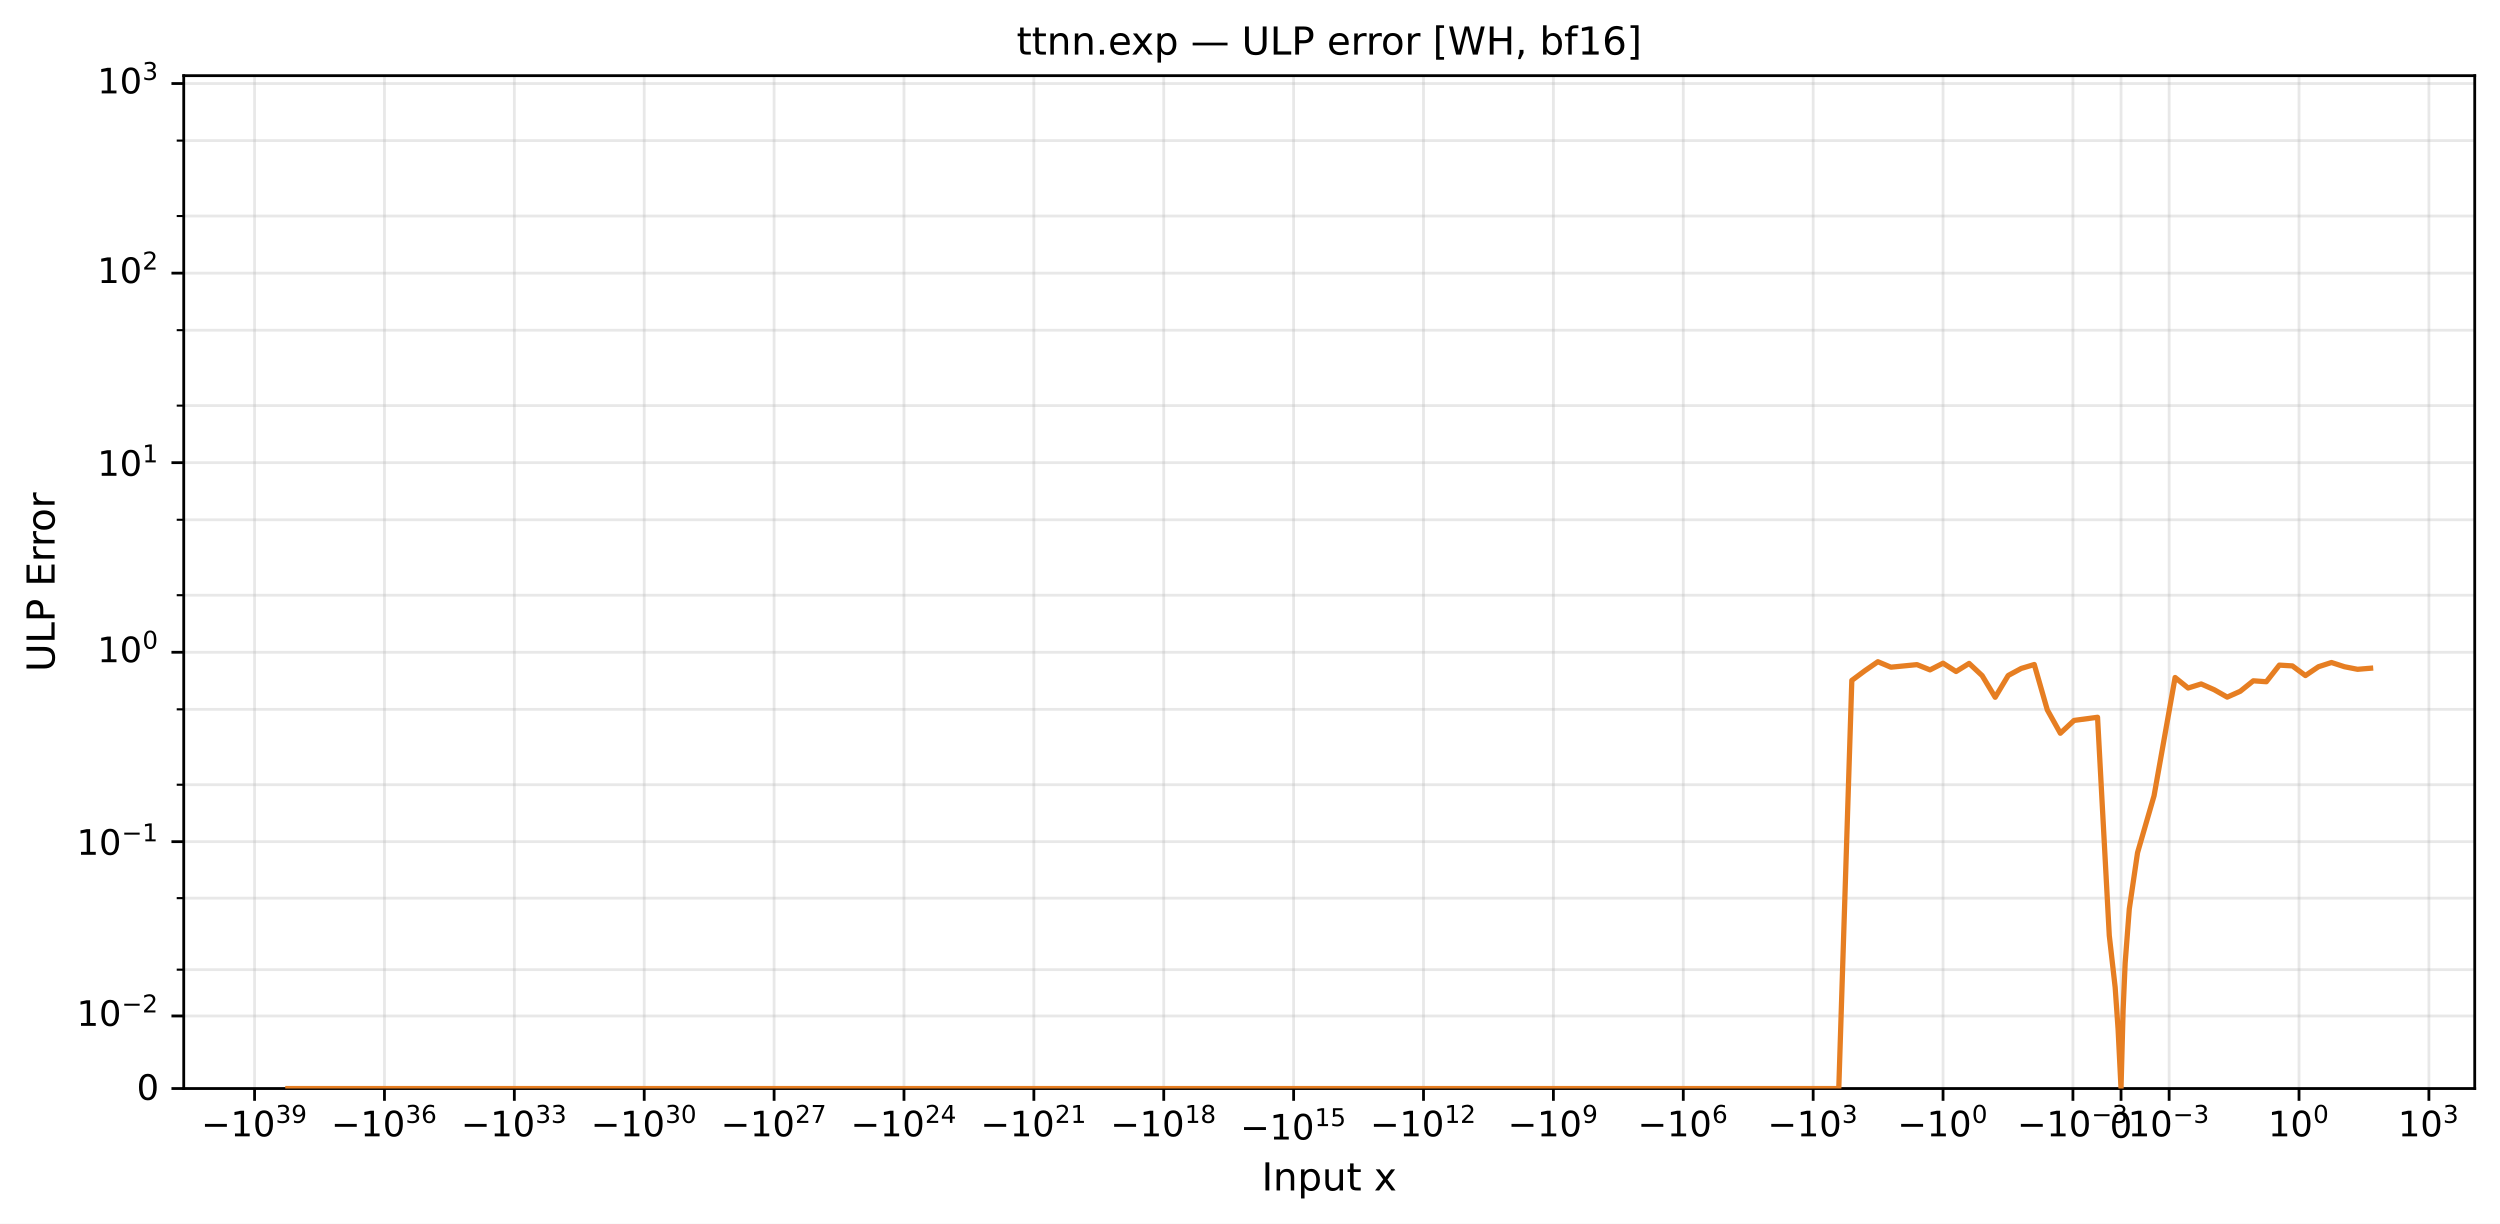
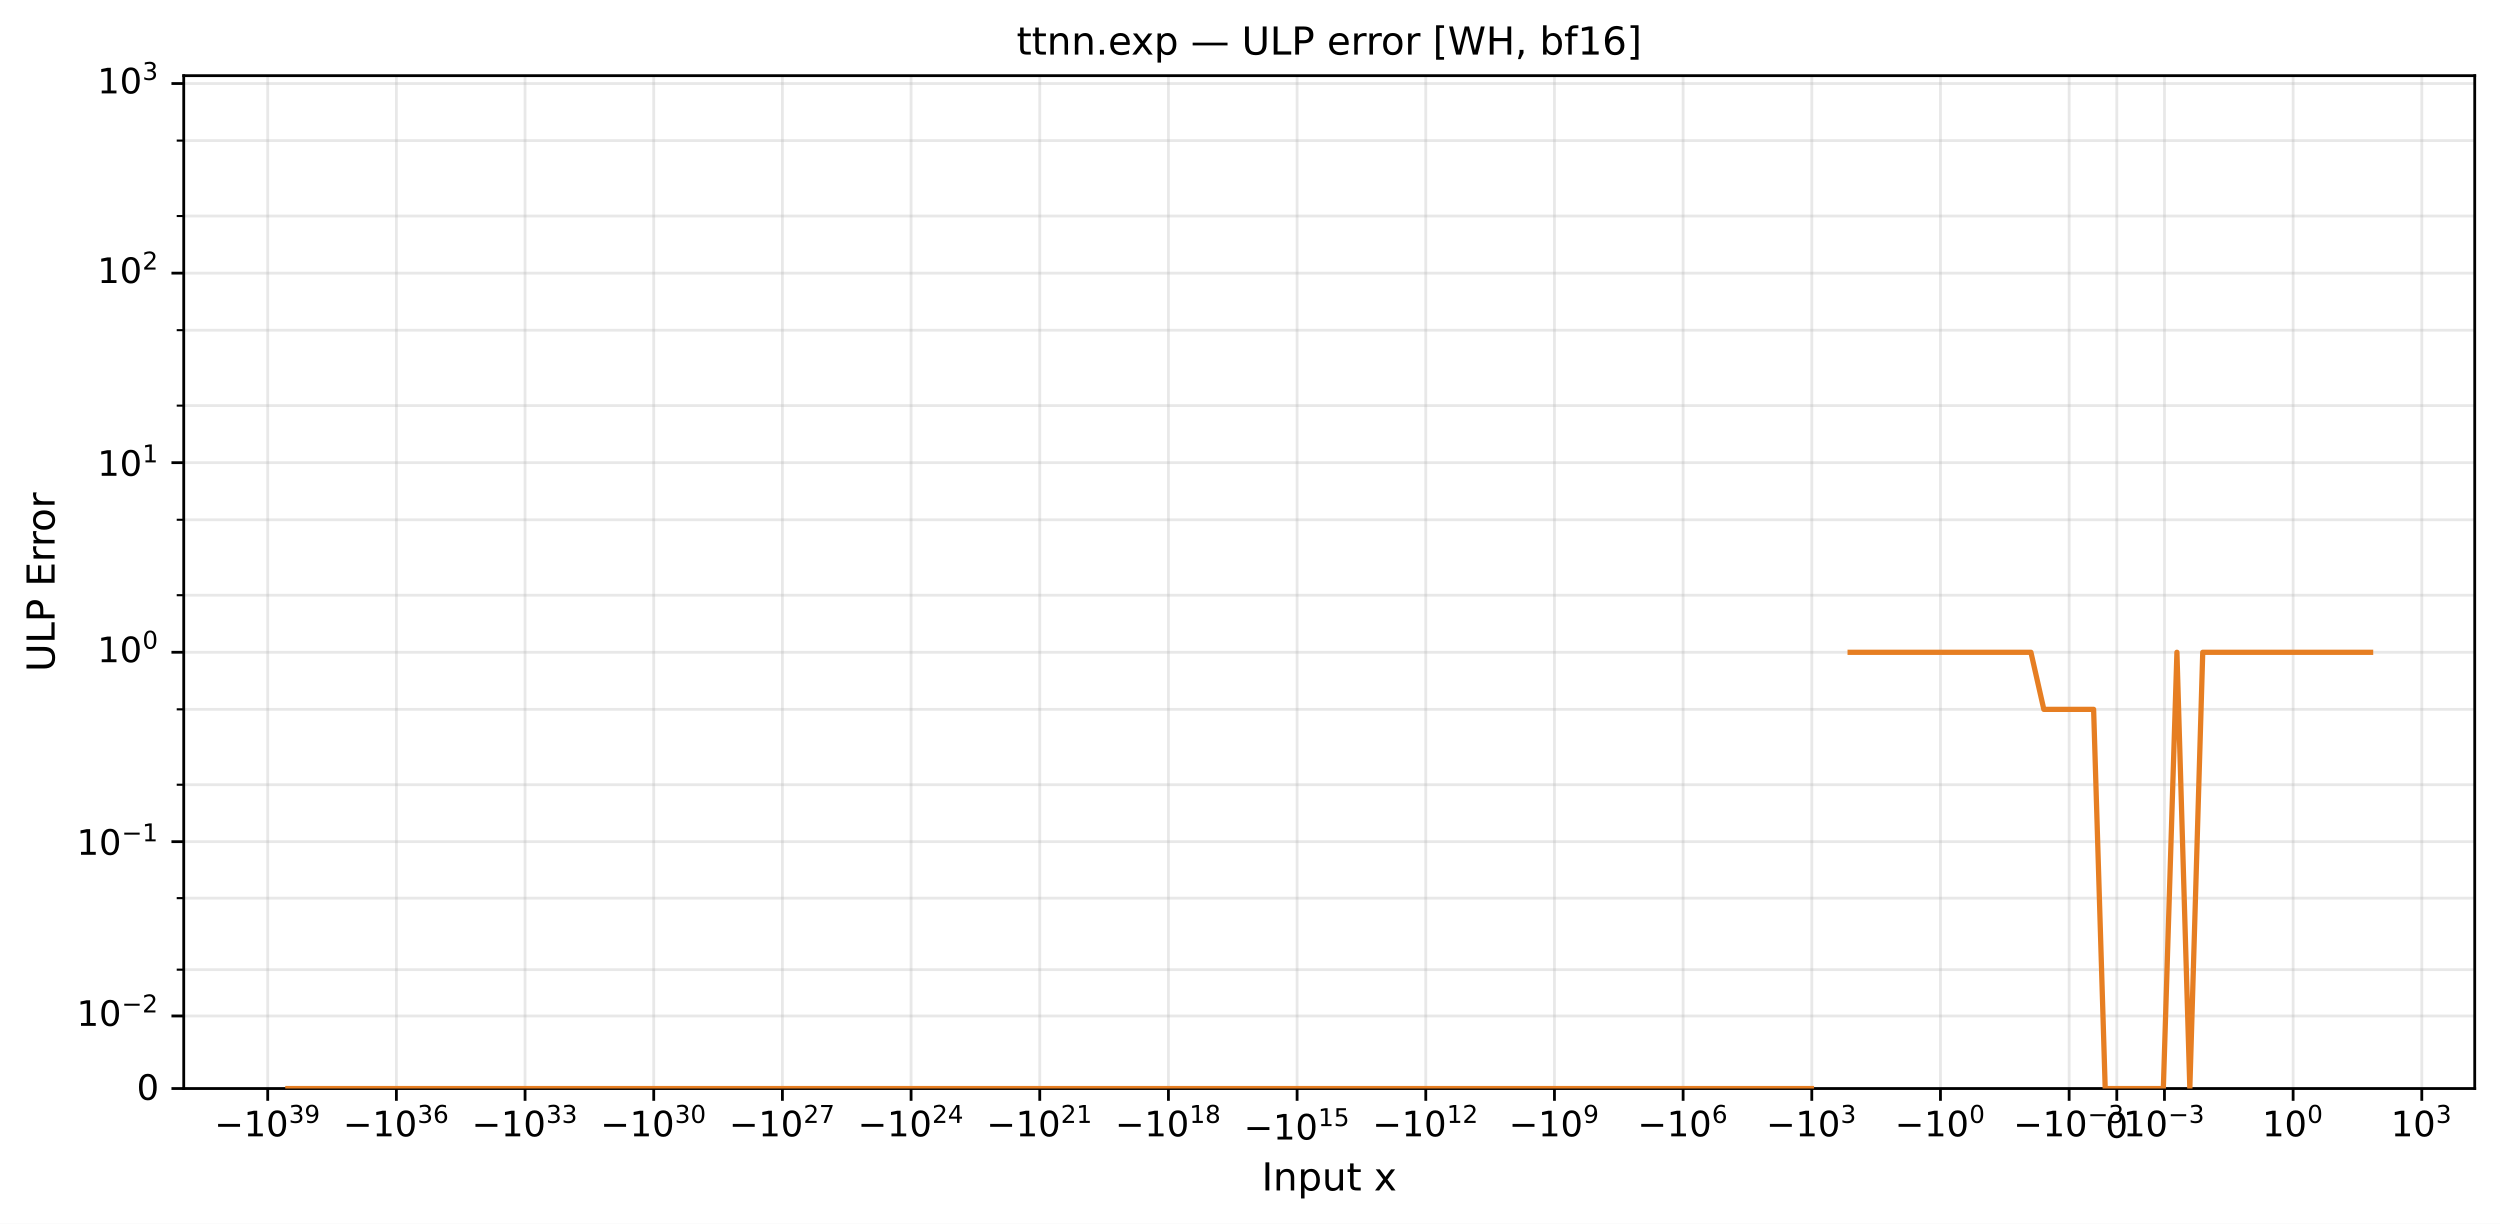
<svg xmlns="http://www.w3.org/2000/svg" xmlns:xlink="http://www.w3.org/1999/xlink" width="712.254pt" height="348.65pt" viewBox="0 0 712.254 348.65" version="1.1">
  <defs>
    <style type="text/css">*{stroke-linejoin: round; stroke-linecap: butt}</style>
  </defs>
  <g id="figure_1">
    <g id="patch_1">
      <path d="M 0 348.65  L 712.254 348.65  L 712.254 0  L 0 0  z " style="fill: #ffffff" />
    </g>
    <g id="axes_1">
      <g id="patch_2">
        <path d="M 52.346 310.126  L 705.054 310.126  L 705.054 21.558  L 52.346 21.558  z " style="fill: #ffffff" />
      </g>
      <g id="matplotlib.axis_1">
        <g id="xtick_1">
          <g id="line2d_1">
-             <path d="M 72.527 310.126  L 72.527 21.558  " clip-path="url(#p9cfb81b8ed)" style="fill: none; stroke: #b0b0b0; stroke-opacity: 0.3; stroke-width: 0.8; stroke-linecap: square" />
+             <path d="M 76.273 310.126  L 76.273 21.558  " clip-path="url(#pd46f29beb6)" style="fill: none; stroke: #b0b0b0; stroke-opacity: 0.3; stroke-width: 0.8; stroke-linecap: square" />
          </g>
          <g id="line2d_2">
            <defs>
-               <path id="m21395681d6" d="M 0 0  L 0 3.5  " style="stroke: #000000; stroke-width: 0.8" />
+               <path id="mf8db001aac" d="M 0 0  L 0 3.5  " style="stroke: #000000; stroke-width: 0.8" />
            </defs>
            <g>
-               <use xlink:href="#m21395681d6" x="72.527" y="310.126" style="stroke: #000000; stroke-width: 0.8" />
+               <use xlink:href="#mf8db001aac" x="76.273" y="310.126" style="stroke: #000000; stroke-width: 0.8" />
            </g>
          </g>
          <g id="text_1">
-             <g transform="translate(57.32683 324.7247)">
+             <g transform="translate(61.07293 324.7247)">
              <text>
                <tspan x="0" y="-0.977" style="font-size: 10px; font-family: 'DejaVu Sans'">−</tspan>
                <tspan x="8.379" y="-0.977" style="font-size: 10px; font-family: 'DejaVu Sans'">1</tspan>
                <tspan x="14.741" y="-0.977" style="font-size: 10px; font-family: 'DejaVu Sans'">0</tspan>
                <tspan x="21.199" y="-4.805" style="font-size: 7px; font-family: 'DejaVu Sans'">3</tspan>
                <tspan x="25.653" y="-4.805" style="font-size: 7px; font-family: 'DejaVu Sans'">9</tspan>
              </text>
            </g>
          </g>
        </g>
        <g id="xtick_2">
          <g id="line2d_3">
-             <path d="M 109.531 310.126  L 109.531 21.558  " clip-path="url(#p9cfb81b8ed)" style="fill: none; stroke: #b0b0b0; stroke-opacity: 0.3; stroke-width: 0.8; stroke-linecap: square" />
+             <path d="M 112.932 310.126  L 112.932 21.558  " clip-path="url(#pd46f29beb6)" style="fill: none; stroke: #b0b0b0; stroke-opacity: 0.3; stroke-width: 0.8; stroke-linecap: square" />
          </g>
          <g id="line2d_4">
            <g>
-               <use xlink:href="#m21395681d6" x="109.531" y="310.126" style="stroke: #000000; stroke-width: 0.8" />
+               <use xlink:href="#mf8db001aac" x="112.932" y="310.126" style="stroke: #000000; stroke-width: 0.8" />
            </g>
          </g>
          <g id="text_2">
-             <g transform="translate(94.3306 324.7247)">
+             <g transform="translate(97.73203 324.7247)">
              <text>
                <tspan x="0" y="-0.977" style="font-size: 10px; font-family: 'DejaVu Sans'">−</tspan>
                <tspan x="8.379" y="-0.977" style="font-size: 10px; font-family: 'DejaVu Sans'">1</tspan>
                <tspan x="14.741" y="-0.977" style="font-size: 10px; font-family: 'DejaVu Sans'">0</tspan>
                <tspan x="21.199" y="-4.805" style="font-size: 7px; font-family: 'DejaVu Sans'">3</tspan>
                <tspan x="25.653" y="-4.805" style="font-size: 7px; font-family: 'DejaVu Sans'">6</tspan>
              </text>
            </g>
          </g>
        </g>
        <g id="xtick_3">
          <g id="line2d_5">
-             <path d="M 146.534 310.126  L 146.534 21.558  " clip-path="url(#p9cfb81b8ed)" style="fill: none; stroke: #b0b0b0; stroke-opacity: 0.3; stroke-width: 0.8; stroke-linecap: square" />
+             <path d="M 149.591 310.126  L 149.591 21.558  " clip-path="url(#pd46f29beb6)" style="fill: none; stroke: #b0b0b0; stroke-opacity: 0.3; stroke-width: 0.8; stroke-linecap: square" />
          </g>
          <g id="line2d_6">
            <g>
-               <use xlink:href="#m21395681d6" x="146.534" y="310.126" style="stroke: #000000; stroke-width: 0.8" />
+               <use xlink:href="#mf8db001aac" x="149.591" y="310.126" style="stroke: #000000; stroke-width: 0.8" />
            </g>
          </g>
          <g id="text_3">
-             <g transform="translate(131.3344 324.7247)">
+             <g transform="translate(134.3911 324.7247)">
              <text>
                <tspan x="0" y="-0.977" style="font-size: 10px; font-family: 'DejaVu Sans'">−</tspan>
                <tspan x="8.379" y="-0.977" style="font-size: 10px; font-family: 'DejaVu Sans'">1</tspan>
                <tspan x="14.741" y="-0.977" style="font-size: 10px; font-family: 'DejaVu Sans'">0</tspan>
                <tspan x="21.199" y="-4.805" style="font-size: 7px; font-family: 'DejaVu Sans'">3</tspan>
                <tspan x="25.653" y="-4.805" style="font-size: 7px; font-family: 'DejaVu Sans'">3</tspan>
              </text>
            </g>
          </g>
        </g>
        <g id="xtick_4">
          <g id="line2d_7">
-             <path d="M 183.538 310.126  L 183.538 21.558  " clip-path="url(#p9cfb81b8ed)" style="fill: none; stroke: #b0b0b0; stroke-opacity: 0.3; stroke-width: 0.8; stroke-linecap: square" />
+             <path d="M 186.25 310.126  L 186.25 21.558  " clip-path="url(#pd46f29beb6)" style="fill: none; stroke: #b0b0b0; stroke-opacity: 0.3; stroke-width: 0.8; stroke-linecap: square" />
          </g>
          <g id="line2d_8">
            <g>
-               <use xlink:href="#m21395681d6" x="183.538" y="310.126" style="stroke: #000000; stroke-width: 0.8" />
+               <use xlink:href="#mf8db001aac" x="186.25" y="310.126" style="stroke: #000000; stroke-width: 0.8" />
            </g>
          </g>
          <g id="text_4">
-             <g transform="translate(168.3382 324.7247)">
+             <g transform="translate(171.0502 324.7247)">
              <text>
                <tspan x="0" y="-0.977" style="font-size: 10px; font-family: 'DejaVu Sans'">−</tspan>
                <tspan x="8.379" y="-0.977" style="font-size: 10px; font-family: 'DejaVu Sans'">1</tspan>
                <tspan x="14.741" y="-0.977" style="font-size: 10px; font-family: 'DejaVu Sans'">0</tspan>
                <tspan x="21.199" y="-4.805" style="font-size: 7px; font-family: 'DejaVu Sans'">3</tspan>
                <tspan x="25.653" y="-4.805" style="font-size: 7px; font-family: 'DejaVu Sans'">0</tspan>
              </text>
            </g>
          </g>
        </g>
        <g id="xtick_5">
          <g id="line2d_9">
-             <path d="M 220.542 310.126  L 220.542 21.558  " clip-path="url(#p9cfb81b8ed)" style="fill: none; stroke: #b0b0b0; stroke-opacity: 0.3; stroke-width: 0.8; stroke-linecap: square" />
+             <path d="M 222.909 310.126  L 222.909 21.558  " clip-path="url(#pd46f29beb6)" style="fill: none; stroke: #b0b0b0; stroke-opacity: 0.3; stroke-width: 0.8; stroke-linecap: square" />
          </g>
          <g id="line2d_10">
            <g>
-               <use xlink:href="#m21395681d6" x="220.542" y="310.126" style="stroke: #000000; stroke-width: 0.8" />
+               <use xlink:href="#mf8db001aac" x="222.909" y="310.126" style="stroke: #000000; stroke-width: 0.8" />
            </g>
          </g>
          <g id="text_5">
-             <g transform="translate(205.3419 324.7247)">
+             <g transform="translate(207.7093 324.7247)">
              <text>
                <tspan x="0" y="-0.977" style="font-size: 10px; font-family: 'DejaVu Sans'">−</tspan>
                <tspan x="8.379" y="-0.977" style="font-size: 10px; font-family: 'DejaVu Sans'">1</tspan>
                <tspan x="14.741" y="-0.977" style="font-size: 10px; font-family: 'DejaVu Sans'">0</tspan>
                <tspan x="21.199" y="-4.805" style="font-size: 7px; font-family: 'DejaVu Sans'">2</tspan>
                <tspan x="25.653" y="-4.805" style="font-size: 7px; font-family: 'DejaVu Sans'">7</tspan>
              </text>
            </g>
          </g>
        </g>
        <g id="xtick_6">
          <g id="line2d_11">
-             <path d="M 257.546 310.126  L 257.546 21.558  " clip-path="url(#p9cfb81b8ed)" style="fill: none; stroke: #b0b0b0; stroke-opacity: 0.3; stroke-width: 0.8; stroke-linecap: square" />
+             <path d="M 259.568 310.126  L 259.568 21.558  " clip-path="url(#pd46f29beb6)" style="fill: none; stroke: #b0b0b0; stroke-opacity: 0.3; stroke-width: 0.8; stroke-linecap: square" />
          </g>
          <g id="line2d_12">
            <g>
-               <use xlink:href="#m21395681d6" x="257.546" y="310.126" style="stroke: #000000; stroke-width: 0.8" />
+               <use xlink:href="#mf8db001aac" x="259.568" y="310.126" style="stroke: #000000; stroke-width: 0.8" />
            </g>
          </g>
          <g id="text_6">
-             <g transform="translate(242.3457 324.7247)">
+             <g transform="translate(244.3684 324.7247)">
              <text>
                <tspan x="0" y="-0.977" style="font-size: 10px; font-family: 'DejaVu Sans'">−</tspan>
                <tspan x="8.379" y="-0.977" style="font-size: 10px; font-family: 'DejaVu Sans'">1</tspan>
                <tspan x="14.741" y="-0.977" style="font-size: 10px; font-family: 'DejaVu Sans'">0</tspan>
                <tspan x="21.199" y="-4.805" style="font-size: 7px; font-family: 'DejaVu Sans'">2</tspan>
                <tspan x="25.653" y="-4.805" style="font-size: 7px; font-family: 'DejaVu Sans'">4</tspan>
              </text>
            </g>
          </g>
        </g>
        <g id="xtick_7">
          <g id="line2d_13">
-             <path d="M 294.549 310.126  L 294.549 21.558  " clip-path="url(#p9cfb81b8ed)" style="fill: none; stroke: #b0b0b0; stroke-opacity: 0.3; stroke-width: 0.8; stroke-linecap: square" />
+             <path d="M 296.228 310.126  L 296.228 21.558  " clip-path="url(#pd46f29beb6)" style="fill: none; stroke: #b0b0b0; stroke-opacity: 0.3; stroke-width: 0.8; stroke-linecap: square" />
          </g>
          <g id="line2d_14">
            <g>
-               <use xlink:href="#m21395681d6" x="294.549" y="310.126" style="stroke: #000000; stroke-width: 0.8" />
+               <use xlink:href="#mf8db001aac" x="296.228" y="310.126" style="stroke: #000000; stroke-width: 0.8" />
            </g>
          </g>
          <g id="text_7">
-             <g transform="translate(279.3495 324.7247)">
+             <g transform="translate(281.0275 324.7247)">
              <text>
                <tspan x="0" y="-0.977" style="font-size: 10px; font-family: 'DejaVu Sans'">−</tspan>
                <tspan x="8.379" y="-0.977" style="font-size: 10px; font-family: 'DejaVu Sans'">1</tspan>
                <tspan x="14.741" y="-0.977" style="font-size: 10px; font-family: 'DejaVu Sans'">0</tspan>
                <tspan x="21.199" y="-4.805" style="font-size: 7px; font-family: 'DejaVu Sans'">2</tspan>
                <tspan x="25.653" y="-4.805" style="font-size: 7px; font-family: 'DejaVu Sans'">1</tspan>
              </text>
            </g>
          </g>
        </g>
        <g id="xtick_8">
          <g id="line2d_15">
-             <path d="M 331.553 310.126  L 331.553 21.558  " clip-path="url(#p9cfb81b8ed)" style="fill: none; stroke: #b0b0b0; stroke-opacity: 0.3; stroke-width: 0.8; stroke-linecap: square" />
+             <path d="M 332.887 310.126  L 332.887 21.558  " clip-path="url(#pd46f29beb6)" style="fill: none; stroke: #b0b0b0; stroke-opacity: 0.3; stroke-width: 0.8; stroke-linecap: square" />
          </g>
          <g id="line2d_16">
            <g>
-               <use xlink:href="#m21395681d6" x="331.553" y="310.126" style="stroke: #000000; stroke-width: 0.8" />
+               <use xlink:href="#mf8db001aac" x="332.887" y="310.126" style="stroke: #000000; stroke-width: 0.8" />
            </g>
          </g>
          <g id="text_8">
-             <g transform="translate(316.3532 324.7247)">
+             <g transform="translate(317.6866 324.7247)">
              <text>
                <tspan x="0" y="-0.977" style="font-size: 10px; font-family: 'DejaVu Sans'">−</tspan>
                <tspan x="8.379" y="-0.977" style="font-size: 10px; font-family: 'DejaVu Sans'">1</tspan>
                <tspan x="14.741" y="-0.977" style="font-size: 10px; font-family: 'DejaVu Sans'">0</tspan>
                <tspan x="21.199" y="-4.805" style="font-size: 7px; font-family: 'DejaVu Sans'">1</tspan>
                <tspan x="25.653" y="-4.805" style="font-size: 7px; font-family: 'DejaVu Sans'">8</tspan>
              </text>
            </g>
          </g>
        </g>
        <g id="xtick_9">
          <g id="line2d_17">
-             <path d="M 368.557 310.126  L 368.557 21.558  " clip-path="url(#p9cfb81b8ed)" style="fill: none; stroke: #b0b0b0; stroke-opacity: 0.3; stroke-width: 0.8; stroke-linecap: square" />
+             <path d="M 369.546 310.126  L 369.546 21.558  " clip-path="url(#pd46f29beb6)" style="fill: none; stroke: #b0b0b0; stroke-opacity: 0.3; stroke-width: 0.8; stroke-linecap: square" />
          </g>
          <g id="line2d_18">
            <g>
-               <use xlink:href="#m21395681d6" x="368.557" y="310.126" style="stroke: #000000; stroke-width: 0.8" />
+               <use xlink:href="#mf8db001aac" x="369.546" y="310.126" style="stroke: #000000; stroke-width: 0.8" />
            </g>
          </g>
          <g id="text_9">
-             <g transform="translate(353.357 324.7247)">
+             <g transform="translate(354.3458 324.7247)">
              <text>
                <tspan x="0" y="-0.064" style="font-size: 10px; font-family: 'DejaVu Sans'">−</tspan>
                <tspan x="8.379" y="-0.064" style="font-size: 10px; font-family: 'DejaVu Sans'">1</tspan>
                <tspan x="14.741" y="-0.064" style="font-size: 10px; font-family: 'DejaVu Sans'">0</tspan>
                <tspan x="21.199" y="-3.892" style="font-size: 7px; font-family: 'DejaVu Sans'">1</tspan>
                <tspan x="25.653" y="-3.892" style="font-size: 7px; font-family: 'DejaVu Sans'">5</tspan>
              </text>
            </g>
          </g>
        </g>
        <g id="xtick_10">
          <g id="line2d_19">
-             <path d="M 405.561 310.126  L 405.561 21.558  " clip-path="url(#p9cfb81b8ed)" style="fill: none; stroke: #b0b0b0; stroke-opacity: 0.3; stroke-width: 0.8; stroke-linecap: square" />
+             <path d="M 406.205 310.126  L 406.205 21.558  " clip-path="url(#pd46f29beb6)" style="fill: none; stroke: #b0b0b0; stroke-opacity: 0.3; stroke-width: 0.8; stroke-linecap: square" />
          </g>
          <g id="line2d_20">
            <g>
-               <use xlink:href="#m21395681d6" x="405.561" y="310.126" style="stroke: #000000; stroke-width: 0.8" />
+               <use xlink:href="#mf8db001aac" x="406.205" y="310.126" style="stroke: #000000; stroke-width: 0.8" />
            </g>
          </g>
          <g id="text_10">
-             <g transform="translate(390.3608 324.7247)">
+             <g transform="translate(391.0049 324.7247)">
              <text>
                <tspan x="0" y="-0.977" style="font-size: 10px; font-family: 'DejaVu Sans'">−</tspan>
                <tspan x="8.379" y="-0.977" style="font-size: 10px; font-family: 'DejaVu Sans'">1</tspan>
                <tspan x="14.741" y="-0.977" style="font-size: 10px; font-family: 'DejaVu Sans'">0</tspan>
                <tspan x="21.199" y="-4.805" style="font-size: 7px; font-family: 'DejaVu Sans'">1</tspan>
                <tspan x="25.653" y="-4.805" style="font-size: 7px; font-family: 'DejaVu Sans'">2</tspan>
              </text>
            </g>
          </g>
        </g>
        <g id="xtick_11">
          <g id="line2d_21">
-             <path d="M 442.565 310.126  L 442.565 21.558  " clip-path="url(#p9cfb81b8ed)" style="fill: none; stroke: #b0b0b0; stroke-opacity: 0.3; stroke-width: 0.8; stroke-linecap: square" />
+             <path d="M 442.864 310.126  L 442.864 21.558  " clip-path="url(#pd46f29beb6)" style="fill: none; stroke: #b0b0b0; stroke-opacity: 0.3; stroke-width: 0.8; stroke-linecap: square" />
          </g>
          <g id="line2d_22">
            <g>
-               <use xlink:href="#m21395681d6" x="442.565" y="310.126" style="stroke: #000000; stroke-width: 0.8" />
+               <use xlink:href="#mf8db001aac" x="442.864" y="310.126" style="stroke: #000000; stroke-width: 0.8" />
            </g>
          </g>
          <g id="text_11">
-             <g transform="translate(429.5646 324.7247)">
+             <g transform="translate(429.864 324.7247)">
              <text>
                <tspan x="0" y="-0.977" style="font-size: 10px; font-family: 'DejaVu Sans'">−</tspan>
                <tspan x="8.379" y="-0.977" style="font-size: 10px; font-family: 'DejaVu Sans'">1</tspan>
                <tspan x="14.741" y="-0.977" style="font-size: 10px; font-family: 'DejaVu Sans'">0</tspan>
                <tspan x="21.199" y="-4.805" style="font-size: 7px; font-family: 'DejaVu Sans'">9</tspan>
              </text>
            </g>
          </g>
        </g>
        <g id="xtick_12">
          <g id="line2d_23">
-             <path d="M 479.568 310.126  L 479.568 21.558  " clip-path="url(#p9cfb81b8ed)" style="fill: none; stroke: #b0b0b0; stroke-opacity: 0.3; stroke-width: 0.8; stroke-linecap: square" />
+             <path d="M 479.523 310.126  L 479.523 21.558  " clip-path="url(#pd46f29beb6)" style="fill: none; stroke: #b0b0b0; stroke-opacity: 0.3; stroke-width: 0.8; stroke-linecap: square" />
          </g>
          <g id="line2d_24">
            <g>
-               <use xlink:href="#m21395681d6" x="479.568" y="310.126" style="stroke: #000000; stroke-width: 0.8" />
+               <use xlink:href="#mf8db001aac" x="479.523" y="310.126" style="stroke: #000000; stroke-width: 0.8" />
            </g>
          </g>
          <g id="text_12">
-             <g transform="translate(466.5683 324.7247)">
+             <g transform="translate(466.5231 324.7247)">
              <text>
                <tspan x="0" y="-0.977" style="font-size: 10px; font-family: 'DejaVu Sans'">−</tspan>
                <tspan x="8.379" y="-0.977" style="font-size: 10px; font-family: 'DejaVu Sans'">1</tspan>
                <tspan x="14.741" y="-0.977" style="font-size: 10px; font-family: 'DejaVu Sans'">0</tspan>
                <tspan x="21.199" y="-4.805" style="font-size: 7px; font-family: 'DejaVu Sans'">6</tspan>
              </text>
            </g>
          </g>
        </g>
        <g id="xtick_13">
          <g id="line2d_25">
-             <path d="M 516.572 310.126  L 516.572 21.558  " clip-path="url(#p9cfb81b8ed)" style="fill: none; stroke: #b0b0b0; stroke-opacity: 0.3; stroke-width: 0.8; stroke-linecap: square" />
+             <path d="M 516.182 310.126  L 516.182 21.558  " clip-path="url(#pd46f29beb6)" style="fill: none; stroke: #b0b0b0; stroke-opacity: 0.3; stroke-width: 0.8; stroke-linecap: square" />
          </g>
          <g id="line2d_26">
            <g>
-               <use xlink:href="#m21395681d6" x="516.572" y="310.126" style="stroke: #000000; stroke-width: 0.8" />
+               <use xlink:href="#mf8db001aac" x="516.182" y="310.126" style="stroke: #000000; stroke-width: 0.8" />
            </g>
          </g>
          <g id="text_13">
-             <g transform="translate(503.5721 324.7247)">
+             <g transform="translate(503.1822 324.7247)">
              <text>
                <tspan x="0" y="-0.977" style="font-size: 10px; font-family: 'DejaVu Sans'">−</tspan>
                <tspan x="8.379" y="-0.977" style="font-size: 10px; font-family: 'DejaVu Sans'">1</tspan>
                <tspan x="14.741" y="-0.977" style="font-size: 10px; font-family: 'DejaVu Sans'">0</tspan>
                <tspan x="21.199" y="-4.805" style="font-size: 7px; font-family: 'DejaVu Sans'">3</tspan>
              </text>
            </g>
          </g>
        </g>
        <g id="xtick_14">
          <g id="line2d_27">
-             <path d="M 553.576 310.126  L 553.576 21.558  " clip-path="url(#p9cfb81b8ed)" style="fill: none; stroke: #b0b0b0; stroke-opacity: 0.3; stroke-width: 0.8; stroke-linecap: square" />
+             <path d="M 552.841 310.126  L 552.841 21.558  " clip-path="url(#pd46f29beb6)" style="fill: none; stroke: #b0b0b0; stroke-opacity: 0.3; stroke-width: 0.8; stroke-linecap: square" />
          </g>
          <g id="line2d_28">
            <g>
-               <use xlink:href="#m21395681d6" x="553.576" y="310.126" style="stroke: #000000; stroke-width: 0.8" />
+               <use xlink:href="#mf8db001aac" x="552.841" y="310.126" style="stroke: #000000; stroke-width: 0.8" />
            </g>
          </g>
          <g id="text_14">
-             <g transform="translate(540.5759 324.7247)">
+             <g transform="translate(539.8413 324.7247)">
              <text>
                <tspan x="0" y="-0.977" style="font-size: 10px; font-family: 'DejaVu Sans'">−</tspan>
                <tspan x="8.379" y="-0.977" style="font-size: 10px; font-family: 'DejaVu Sans'">1</tspan>
                <tspan x="14.741" y="-0.977" style="font-size: 10px; font-family: 'DejaVu Sans'">0</tspan>
                <tspan x="21.199" y="-4.805" style="font-size: 7px; font-family: 'DejaVu Sans'">0</tspan>
              </text>
            </g>
          </g>
        </g>
        <g id="xtick_15">
          <g id="line2d_29">
-             <path d="M 590.58 310.126  L 590.58 21.558  " clip-path="url(#p9cfb81b8ed)" style="fill: none; stroke: #b0b0b0; stroke-opacity: 0.3; stroke-width: 0.8; stroke-linecap: square" />
+             <path d="M 589.5 310.126  L 589.5 21.558  " clip-path="url(#pd46f29beb6)" style="fill: none; stroke: #b0b0b0; stroke-opacity: 0.3; stroke-width: 0.8; stroke-linecap: square" />
          </g>
          <g id="line2d_30">
            <g>
-               <use xlink:href="#m21395681d6" x="590.58" y="310.126" style="stroke: #000000; stroke-width: 0.8" />
+               <use xlink:href="#mf8db001aac" x="589.5" y="310.126" style="stroke: #000000; stroke-width: 0.8" />
            </g>
          </g>
          <g id="text_15">
-             <g transform="translate(574.6797 324.7247)">
+             <g transform="translate(573.6004 324.7247)">
              <text>
                <tspan x="0" y="-0.977" style="font-size: 10px; font-family: 'DejaVu Sans'">−</tspan>
                <tspan x="8.379" y="-0.977" style="font-size: 10px; font-family: 'DejaVu Sans'">1</tspan>
                <tspan x="14.741" y="-0.977" style="font-size: 10px; font-family: 'DejaVu Sans'">0</tspan>
                <tspan x="21.199" y="-4.805" style="font-size: 7px; font-family: 'DejaVu Sans'">−</tspan>
                <tspan x="27.064" y="-4.805" style="font-size: 7px; font-family: 'DejaVu Sans'">3</tspan>
              </text>
            </g>
          </g>
        </g>
        <g id="xtick_16">
          <g id="line2d_31">
-             <path d="M 604.285 310.126  L 604.285 21.558  " clip-path="url(#p9cfb81b8ed)" style="fill: none; stroke: #b0b0b0; stroke-opacity: 0.3; stroke-width: 0.8; stroke-linecap: square" />
+             <path d="M 603.078 310.126  L 603.078 21.558  " clip-path="url(#pd46f29beb6)" style="fill: none; stroke: #b0b0b0; stroke-opacity: 0.3; stroke-width: 0.8; stroke-linecap: square" />
          </g>
          <g id="line2d_32">
            <g>
-               <use xlink:href="#m21395681d6" x="604.285" y="310.126" style="stroke: #000000; stroke-width: 0.8" />
+               <use xlink:href="#mf8db001aac" x="603.078" y="310.126" style="stroke: #000000; stroke-width: 0.8" />
            </g>
          </g>
          <g id="text_16">
-             <g transform="translate(601.0848 324.7247)">
+             <g transform="translate(599.8778 324.7247)">
              <text>
                <tspan x="0" y="-0.578" style="font-size: 10px; font-family: 'DejaVu Sans'">0</tspan>
              </text>
            </g>
          </g>
        </g>
        <g id="xtick_17">
          <g id="line2d_33">
-             <path d="M 617.99 310.126  L 617.99 21.558  " clip-path="url(#p9cfb81b8ed)" style="fill: none; stroke: #b0b0b0; stroke-opacity: 0.3; stroke-width: 0.8; stroke-linecap: square" />
+             <path d="M 616.655 310.126  L 616.655 21.558  " clip-path="url(#pd46f29beb6)" style="fill: none; stroke: #b0b0b0; stroke-opacity: 0.3; stroke-width: 0.8; stroke-linecap: square" />
          </g>
          <g id="line2d_34">
            <g>
-               <use xlink:href="#m21395681d6" x="617.99" y="310.126" style="stroke: #000000; stroke-width: 0.8" />
+               <use xlink:href="#mf8db001aac" x="616.655" y="310.126" style="stroke: #000000; stroke-width: 0.8" />
            </g>
          </g>
          <g id="text_17">
-             <g transform="translate(606.2399 324.7247)">
+             <g transform="translate(604.9053 324.7247)">
              <text>
                <tspan x="0" y="-0.977" style="font-size: 10px; font-family: 'DejaVu Sans'">1</tspan>
                <tspan x="6.362" y="-0.977" style="font-size: 10px; font-family: 'DejaVu Sans'">0</tspan>
                <tspan x="12.82" y="-4.805" style="font-size: 7px; font-family: 'DejaVu Sans'">−</tspan>
                <tspan x="18.686" y="-4.805" style="font-size: 7px; font-family: 'DejaVu Sans'">3</tspan>
              </text>
            </g>
          </g>
        </g>
        <g id="xtick_18">
          <g id="line2d_35">
-             <path d="M 654.994 310.126  L 654.994 21.558  " clip-path="url(#p9cfb81b8ed)" style="fill: none; stroke: #b0b0b0; stroke-opacity: 0.3; stroke-width: 0.8; stroke-linecap: square" />
+             <path d="M 653.314 310.126  L 653.314 21.558  " clip-path="url(#pd46f29beb6)" style="fill: none; stroke: #b0b0b0; stroke-opacity: 0.3; stroke-width: 0.8; stroke-linecap: square" />
          </g>
          <g id="line2d_36">
            <g>
-               <use xlink:href="#m21395681d6" x="654.994" y="310.126" style="stroke: #000000; stroke-width: 0.8" />
+               <use xlink:href="#mf8db001aac" x="653.314" y="310.126" style="stroke: #000000; stroke-width: 0.8" />
            </g>
          </g>
          <g id="text_18">
-             <g transform="translate(646.1936 324.7247)">
+             <g transform="translate(644.5144 324.7247)">
              <text>
                <tspan x="0" y="-0.977" style="font-size: 10px; font-family: 'DejaVu Sans'">1</tspan>
                <tspan x="6.362" y="-0.977" style="font-size: 10px; font-family: 'DejaVu Sans'">0</tspan>
                <tspan x="12.82" y="-4.805" style="font-size: 7px; font-family: 'DejaVu Sans'">0</tspan>
              </text>
            </g>
          </g>
        </g>
        <g id="xtick_19">
          <g id="line2d_37">
-             <path d="M 691.997 310.126  L 691.997 21.558  " clip-path="url(#p9cfb81b8ed)" style="fill: none; stroke: #b0b0b0; stroke-opacity: 0.3; stroke-width: 0.8; stroke-linecap: square" />
+             <path d="M 689.973 310.126  L 689.973 21.558  " clip-path="url(#pd46f29beb6)" style="fill: none; stroke: #b0b0b0; stroke-opacity: 0.3; stroke-width: 0.8; stroke-linecap: square" />
          </g>
          <g id="line2d_38">
            <g>
-               <use xlink:href="#m21395681d6" x="691.997" y="310.126" style="stroke: #000000; stroke-width: 0.8" />
+               <use xlink:href="#mf8db001aac" x="689.973" y="310.126" style="stroke: #000000; stroke-width: 0.8" />
            </g>
          </g>
          <g id="text_19">
-             <g transform="translate(683.1974 324.7247)">
+             <g transform="translate(681.1735 324.7247)">
              <text>
                <tspan x="0" y="-0.977" style="font-size: 10px; font-family: 'DejaVu Sans'">1</tspan>
                <tspan x="6.362" y="-0.977" style="font-size: 10px; font-family: 'DejaVu Sans'">0</tspan>
                <tspan x="12.82" y="-4.805" style="font-size: 7px; font-family: 'DejaVu Sans'">3</tspan>
              </text>
            </g>
          </g>
        </g>
        <g id="text_20">
          <text style="font-size: 11px; font-family: 'DejaVu Sans', 'Bitstream Vera Sans', 'Computer Modern Sans Serif', 'Lucida Grande', 'Verdana', 'Geneva', 'Lucid', 'Arial', 'Helvetica', 'Avant Garde', sans-serif; text-anchor: middle" x="378.7" y="339.163" transform="rotate(-0 378.6999 339.1627)">Input x</text>
        </g>
      </g>
      <g id="matplotlib.axis_2">
        <g id="ytick_1">
          <g id="line2d_39">
-             <path d="M 52.346 310.126  L 705.054 310.126  " clip-path="url(#p9cfb81b8ed)" style="fill: none; stroke: #b0b0b0; stroke-opacity: 0.3; stroke-width: 0.8; stroke-linecap: square" />
+             <path d="M 52.346 310.126  L 705.054 310.126  " clip-path="url(#pd46f29beb6)" style="fill: none; stroke: #b0b0b0; stroke-opacity: 0.3; stroke-width: 0.8; stroke-linecap: square" />
          </g>
          <g id="line2d_40">
            <defs>
-               <path id="mcee3efd173" d="M 0 0  L -3.5 0  " style="stroke: #000000; stroke-width: 0.8" />
+               <path id="m2b190b5ead" d="M 0 0  L -3.5 0  " style="stroke: #000000; stroke-width: 0.8" />
            </defs>
            <g>
-               <use xlink:href="#mcee3efd173" x="52.346" y="310.126" style="stroke: #000000; stroke-width: 0.8" />
+               <use xlink:href="#m2b190b5ead" x="52.346" y="310.126" style="stroke: #000000; stroke-width: 0.8" />
            </g>
          </g>
          <g id="text_21">
            <g transform="translate(38.94594 313.9255)">
              <text>
                <tspan x="0" y="-0.578" style="font-size: 10px; font-family: 'DejaVu Sans'">0</tspan>
              </text>
            </g>
          </g>
        </g>
        <g id="ytick_2">
          <g id="line2d_41">
-             <path d="M 52.346 289.451  L 705.054 289.451  " clip-path="url(#p9cfb81b8ed)" style="fill: none; stroke: #b0b0b0; stroke-opacity: 0.3; stroke-width: 0.8; stroke-linecap: square" />
+             <path d="M 52.346 289.451  L 705.054 289.451  " clip-path="url(#pd46f29beb6)" style="fill: none; stroke: #b0b0b0; stroke-opacity: 0.3; stroke-width: 0.8; stroke-linecap: square" />
          </g>
          <g id="line2d_42">
            <g>
-               <use xlink:href="#mcee3efd173" x="52.346" y="289.451" style="stroke: #000000; stroke-width: 0.8" />
+               <use xlink:href="#m2b190b5ead" x="52.346" y="289.451" style="stroke: #000000; stroke-width: 0.8" />
            </g>
          </g>
          <g id="text_22">
            <g transform="translate(21.84594 293.2501)">
              <text>
                <tspan x="0" y="-0.977" style="font-size: 10px; font-family: 'DejaVu Sans'">1</tspan>
                <tspan x="6.362" y="-0.977" style="font-size: 10px; font-family: 'DejaVu Sans'">0</tspan>
                <tspan x="12.82" y="-4.805" style="font-size: 7px; font-family: 'DejaVu Sans'">−</tspan>
                <tspan x="18.686" y="-4.805" style="font-size: 7px; font-family: 'DejaVu Sans'">2</tspan>
              </text>
            </g>
          </g>
        </g>
        <g id="ytick_3">
          <g id="line2d_43">
-             <path d="M 52.346 239.793  L 705.054 239.793  " clip-path="url(#p9cfb81b8ed)" style="fill: none; stroke: #b0b0b0; stroke-opacity: 0.3; stroke-width: 0.8; stroke-linecap: square" />
+             <path d="M 52.346 239.793  L 705.054 239.793  " clip-path="url(#pd46f29beb6)" style="fill: none; stroke: #b0b0b0; stroke-opacity: 0.3; stroke-width: 0.8; stroke-linecap: square" />
          </g>
          <g id="line2d_44">
            <g>
-               <use xlink:href="#mcee3efd173" x="52.346" y="239.793" style="stroke: #000000; stroke-width: 0.8" />
+               <use xlink:href="#m2b190b5ead" x="52.346" y="239.793" style="stroke: #000000; stroke-width: 0.8" />
            </g>
          </g>
          <g id="text_23">
            <g transform="translate(21.84594 243.5927)">
              <text>
                <tspan x="0" y="-0.064" style="font-size: 10px; font-family: 'DejaVu Sans'">1</tspan>
                <tspan x="6.362" y="-0.064" style="font-size: 10px; font-family: 'DejaVu Sans'">0</tspan>
                <tspan x="12.82" y="-3.892" style="font-size: 7px; font-family: 'DejaVu Sans'">−</tspan>
                <tspan x="18.686" y="-3.892" style="font-size: 7px; font-family: 'DejaVu Sans'">1</tspan>
              </text>
            </g>
          </g>
        </g>
        <g id="ytick_4">
          <g id="line2d_45">
-             <path d="M 52.346 185.837  L 705.054 185.837  " clip-path="url(#p9cfb81b8ed)" style="fill: none; stroke: #b0b0b0; stroke-opacity: 0.3; stroke-width: 0.8; stroke-linecap: square" />
+             <path d="M 52.346 185.837  L 705.054 185.837  " clip-path="url(#pd46f29beb6)" style="fill: none; stroke: #b0b0b0; stroke-opacity: 0.3; stroke-width: 0.8; stroke-linecap: square" />
          </g>
          <g id="line2d_46">
            <g>
-               <use xlink:href="#mcee3efd173" x="52.346" y="185.837" style="stroke: #000000; stroke-width: 0.8" />
+               <use xlink:href="#m2b190b5ead" x="52.346" y="185.837" style="stroke: #000000; stroke-width: 0.8" />
            </g>
          </g>
          <g id="text_24">
            <g transform="translate(27.74594 189.6361)">
              <text>
                <tspan x="0" y="-0.977" style="font-size: 10px; font-family: 'DejaVu Sans'">1</tspan>
                <tspan x="6.362" y="-0.977" style="font-size: 10px; font-family: 'DejaVu Sans'">0</tspan>
                <tspan x="12.82" y="-4.805" style="font-size: 7px; font-family: 'DejaVu Sans'">0</tspan>
              </text>
            </g>
          </g>
        </g>
        <g id="ytick_5">
          <g id="line2d_47">
-             <path d="M 52.346 131.823  L 705.054 131.823  " clip-path="url(#p9cfb81b8ed)" style="fill: none; stroke: #b0b0b0; stroke-opacity: 0.3; stroke-width: 0.8; stroke-linecap: square" />
+             <path d="M 52.346 131.823  L 705.054 131.823  " clip-path="url(#pd46f29beb6)" style="fill: none; stroke: #b0b0b0; stroke-opacity: 0.3; stroke-width: 0.8; stroke-linecap: square" />
          </g>
          <g id="line2d_48">
            <g>
-               <use xlink:href="#mcee3efd173" x="52.346" y="131.823" style="stroke: #000000; stroke-width: 0.8" />
+               <use xlink:href="#m2b190b5ead" x="52.346" y="131.823" style="stroke: #000000; stroke-width: 0.8" />
            </g>
          </g>
          <g id="text_25">
            <g transform="translate(27.74594 135.6222)">
              <text>
                <tspan x="0" y="-0.064" style="font-size: 10px; font-family: 'DejaVu Sans'">1</tspan>
                <tspan x="6.362" y="-0.064" style="font-size: 10px; font-family: 'DejaVu Sans'">0</tspan>
                <tspan x="12.82" y="-3.892" style="font-size: 7px; font-family: 'DejaVu Sans'">1</tspan>
              </text>
            </g>
          </g>
        </g>
        <g id="ytick_6">
          <g id="line2d_49">
-             <path d="M 52.346 77.809  L 705.054 77.809  " clip-path="url(#p9cfb81b8ed)" style="fill: none; stroke: #b0b0b0; stroke-opacity: 0.3; stroke-width: 0.8; stroke-linecap: square" />
+             <path d="M 52.346 77.809  L 705.054 77.809  " clip-path="url(#pd46f29beb6)" style="fill: none; stroke: #b0b0b0; stroke-opacity: 0.3; stroke-width: 0.8; stroke-linecap: square" />
          </g>
          <g id="line2d_50">
            <g>
-               <use xlink:href="#mcee3efd173" x="52.346" y="77.809" style="stroke: #000000; stroke-width: 0.8" />
+               <use xlink:href="#m2b190b5ead" x="52.346" y="77.809" style="stroke: #000000; stroke-width: 0.8" />
            </g>
          </g>
          <g id="text_26">
            <g transform="translate(27.74594 81.60775)">
              <text>
                <tspan x="0" y="-0.977" style="font-size: 10px; font-family: 'DejaVu Sans'">1</tspan>
                <tspan x="6.362" y="-0.977" style="font-size: 10px; font-family: 'DejaVu Sans'">0</tspan>
                <tspan x="12.82" y="-4.805" style="font-size: 7px; font-family: 'DejaVu Sans'">2</tspan>
              </text>
            </g>
          </g>
        </g>
        <g id="ytick_7">
          <g id="line2d_51">
-             <path d="M 52.346 23.794  L 705.054 23.794  " clip-path="url(#p9cfb81b8ed)" style="fill: none; stroke: #b0b0b0; stroke-opacity: 0.3; stroke-width: 0.8; stroke-linecap: square" />
+             <path d="M 52.346 23.794  L 705.054 23.794  " clip-path="url(#pd46f29beb6)" style="fill: none; stroke: #b0b0b0; stroke-opacity: 0.3; stroke-width: 0.8; stroke-linecap: square" />
          </g>
          <g id="line2d_52">
            <g>
-               <use xlink:href="#mcee3efd173" x="52.346" y="23.794" style="stroke: #000000; stroke-width: 0.8" />
+               <use xlink:href="#m2b190b5ead" x="52.346" y="23.794" style="stroke: #000000; stroke-width: 0.8" />
            </g>
          </g>
          <g id="text_27">
            <g transform="translate(27.74594 27.5933)">
              <text>
                <tspan x="0" y="-0.977" style="font-size: 10px; font-family: 'DejaVu Sans'">1</tspan>
                <tspan x="6.362" y="-0.977" style="font-size: 10px; font-family: 'DejaVu Sans'">0</tspan>
                <tspan x="12.82" y="-4.805" style="font-size: 7px; font-family: 'DejaVu Sans'">3</tspan>
              </text>
            </g>
          </g>
        </g>
        <g id="ytick_8">
          <g id="line2d_53">
-             <path d="M 52.346 276.261  L 705.054 276.261  " clip-path="url(#p9cfb81b8ed)" style="fill: none; stroke: #b0b0b0; stroke-opacity: 0.3; stroke-width: 0.8; stroke-linecap: square" />
+             <path d="M 52.346 276.261  L 705.054 276.261  " clip-path="url(#pd46f29beb6)" style="fill: none; stroke: #b0b0b0; stroke-opacity: 0.3; stroke-width: 0.8; stroke-linecap: square" />
          </g>
          <g id="line2d_54">
            <defs>
-               <path id="mb95724acbe" d="M 0 0  L -2 0  " style="stroke: #000000; stroke-width: 0.6" />
+               <path id="ma7c0c37fe7" d="M 0 0  L -2 0  " style="stroke: #000000; stroke-width: 0.6" />
            </defs>
            <g>
-               <use xlink:href="#mb95724acbe" x="52.346" y="276.261" style="stroke: #000000; stroke-width: 0.6" />
+               <use xlink:href="#ma7c0c37fe7" x="52.346" y="276.261" style="stroke: #000000; stroke-width: 0.6" />
            </g>
          </g>
        </g>
        <g id="ytick_9">
          <g id="line2d_55">
-             <path d="M 52.346 255.881  L 705.054 255.881  " clip-path="url(#p9cfb81b8ed)" style="fill: none; stroke: #b0b0b0; stroke-opacity: 0.3; stroke-width: 0.8; stroke-linecap: square" />
+             <path d="M 52.346 255.881  L 705.054 255.881  " clip-path="url(#pd46f29beb6)" style="fill: none; stroke: #b0b0b0; stroke-opacity: 0.3; stroke-width: 0.8; stroke-linecap: square" />
          </g>
          <g id="line2d_56">
            <g>
-               <use xlink:href="#mb95724acbe" x="52.346" y="255.881" style="stroke: #000000; stroke-width: 0.6" />
+               <use xlink:href="#ma7c0c37fe7" x="52.346" y="255.881" style="stroke: #000000; stroke-width: 0.6" />
            </g>
          </g>
        </g>
        <g id="ytick_10">
          <g id="line2d_57">
-             <path d="M 52.346 223.577  L 705.054 223.577  " clip-path="url(#p9cfb81b8ed)" style="fill: none; stroke: #b0b0b0; stroke-opacity: 0.3; stroke-width: 0.8; stroke-linecap: square" />
+             <path d="M 52.346 223.577  L 705.054 223.577  " clip-path="url(#pd46f29beb6)" style="fill: none; stroke: #b0b0b0; stroke-opacity: 0.3; stroke-width: 0.8; stroke-linecap: square" />
          </g>
          <g id="line2d_58">
            <g>
-               <use xlink:href="#mb95724acbe" x="52.346" y="223.577" style="stroke: #000000; stroke-width: 0.6" />
+               <use xlink:href="#ma7c0c37fe7" x="52.346" y="223.577" style="stroke: #000000; stroke-width: 0.6" />
            </g>
          </g>
        </g>
        <g id="ytick_11">
          <g id="line2d_59">
-             <path d="M 52.346 202.095  L 705.054 202.095  " clip-path="url(#p9cfb81b8ed)" style="fill: none; stroke: #b0b0b0; stroke-opacity: 0.3; stroke-width: 0.8; stroke-linecap: square" />
+             <path d="M 52.346 202.095  L 705.054 202.095  " clip-path="url(#pd46f29beb6)" style="fill: none; stroke: #b0b0b0; stroke-opacity: 0.3; stroke-width: 0.8; stroke-linecap: square" />
          </g>
          <g id="line2d_60">
            <g>
-               <use xlink:href="#mb95724acbe" x="52.346" y="202.095" style="stroke: #000000; stroke-width: 0.6" />
+               <use xlink:href="#ma7c0c37fe7" x="52.346" y="202.095" style="stroke: #000000; stroke-width: 0.6" />
            </g>
          </g>
        </g>
        <g id="ytick_12">
          <g id="line2d_61">
-             <path d="M 52.346 169.577  L 705.054 169.577  " clip-path="url(#p9cfb81b8ed)" style="fill: none; stroke: #b0b0b0; stroke-opacity: 0.3; stroke-width: 0.8; stroke-linecap: square" />
+             <path d="M 52.346 169.577  L 705.054 169.577  " clip-path="url(#pd46f29beb6)" style="fill: none; stroke: #b0b0b0; stroke-opacity: 0.3; stroke-width: 0.8; stroke-linecap: square" />
          </g>
          <g id="line2d_62">
            <g>
-               <use xlink:href="#mb95724acbe" x="52.346" y="169.577" style="stroke: #000000; stroke-width: 0.6" />
+               <use xlink:href="#ma7c0c37fe7" x="52.346" y="169.577" style="stroke: #000000; stroke-width: 0.6" />
            </g>
          </g>
        </g>
        <g id="ytick_13">
          <g id="line2d_63">
-             <path d="M 52.346 148.083  L 705.054 148.083  " clip-path="url(#p9cfb81b8ed)" style="fill: none; stroke: #b0b0b0; stroke-opacity: 0.3; stroke-width: 0.8; stroke-linecap: square" />
+             <path d="M 52.346 148.083  L 705.054 148.083  " clip-path="url(#pd46f29beb6)" style="fill: none; stroke: #b0b0b0; stroke-opacity: 0.3; stroke-width: 0.8; stroke-linecap: square" />
          </g>
          <g id="line2d_64">
            <g>
-               <use xlink:href="#mb95724acbe" x="52.346" y="148.083" style="stroke: #000000; stroke-width: 0.6" />
+               <use xlink:href="#ma7c0c37fe7" x="52.346" y="148.083" style="stroke: #000000; stroke-width: 0.6" />
            </g>
          </g>
        </g>
        <g id="ytick_14">
          <g id="line2d_65">
-             <path d="M 52.346 115.563  L 705.054 115.563  " clip-path="url(#p9cfb81b8ed)" style="fill: none; stroke: #b0b0b0; stroke-opacity: 0.3; stroke-width: 0.8; stroke-linecap: square" />
+             <path d="M 52.346 115.563  L 705.054 115.563  " clip-path="url(#pd46f29beb6)" style="fill: none; stroke: #b0b0b0; stroke-opacity: 0.3; stroke-width: 0.8; stroke-linecap: square" />
          </g>
          <g id="line2d_66">
            <g>
-               <use xlink:href="#mb95724acbe" x="52.346" y="115.563" style="stroke: #000000; stroke-width: 0.6" />
+               <use xlink:href="#ma7c0c37fe7" x="52.346" y="115.563" style="stroke: #000000; stroke-width: 0.6" />
            </g>
          </g>
        </g>
        <g id="ytick_15">
          <g id="line2d_67">
-             <path d="M 52.346 94.068  L 705.054 94.068  " clip-path="url(#p9cfb81b8ed)" style="fill: none; stroke: #b0b0b0; stroke-opacity: 0.3; stroke-width: 0.8; stroke-linecap: square" />
+             <path d="M 52.346 94.068  L 705.054 94.068  " clip-path="url(#pd46f29beb6)" style="fill: none; stroke: #b0b0b0; stroke-opacity: 0.3; stroke-width: 0.8; stroke-linecap: square" />
          </g>
          <g id="line2d_68">
            <g>
-               <use xlink:href="#mb95724acbe" x="52.346" y="94.068" style="stroke: #000000; stroke-width: 0.6" />
+               <use xlink:href="#ma7c0c37fe7" x="52.346" y="94.068" style="stroke: #000000; stroke-width: 0.6" />
            </g>
          </g>
        </g>
        <g id="ytick_16">
          <g id="line2d_69">
-             <path d="M 52.346 61.549  L 705.054 61.549  " clip-path="url(#p9cfb81b8ed)" style="fill: none; stroke: #b0b0b0; stroke-opacity: 0.3; stroke-width: 0.8; stroke-linecap: square" />
+             <path d="M 52.346 61.549  L 705.054 61.549  " clip-path="url(#pd46f29beb6)" style="fill: none; stroke: #b0b0b0; stroke-opacity: 0.3; stroke-width: 0.8; stroke-linecap: square" />
          </g>
          <g id="line2d_70">
            <g>
-               <use xlink:href="#mb95724acbe" x="52.346" y="61.549" style="stroke: #000000; stroke-width: 0.6" />
+               <use xlink:href="#ma7c0c37fe7" x="52.346" y="61.549" style="stroke: #000000; stroke-width: 0.6" />
            </g>
          </g>
        </g>
        <g id="ytick_17">
          <g id="line2d_71">
-             <path d="M 52.346 40.054  L 705.054 40.054  " clip-path="url(#p9cfb81b8ed)" style="fill: none; stroke: #b0b0b0; stroke-opacity: 0.3; stroke-width: 0.8; stroke-linecap: square" />
+             <path d="M 52.346 40.054  L 705.054 40.054  " clip-path="url(#pd46f29beb6)" style="fill: none; stroke: #b0b0b0; stroke-opacity: 0.3; stroke-width: 0.8; stroke-linecap: square" />
          </g>
          <g id="line2d_72">
            <g>
-               <use xlink:href="#mb95724acbe" x="52.346" y="40.054" style="stroke: #000000; stroke-width: 0.6" />
+               <use xlink:href="#ma7c0c37fe7" x="52.346" y="40.054" style="stroke: #000000; stroke-width: 0.6" />
            </g>
          </g>
        </g>
        <g id="text_28">
          <text style="font-size: 11px; font-family: 'DejaVu Sans', 'Bitstream Vera Sans', 'Computer Modern Sans Serif', 'Lucida Grande', 'Verdana', 'Geneva', 'Lucid', 'Arial', 'Helvetica', 'Avant Garde', sans-serif; text-anchor: middle" x="15.558" y="165.842" transform="rotate(-90 15.55828 165.8423)">ULP Error</text>
        </g>
      </g>
      <g id="patch_3">
        <path d="M 52.346 310.126  L 52.346 21.558  " style="fill: none; stroke: #000000; stroke-width: 0.8; stroke-linejoin: miter; stroke-linecap: square" />
      </g>
      <g id="patch_4">
        <path d="M 705.054 310.126  L 705.054 21.558  " style="fill: none; stroke: #000000; stroke-width: 0.8; stroke-linejoin: miter; stroke-linecap: square" />
      </g>
      <g id="patch_5">
        <path d="M 52.346 310.126  L 705.054 310.126  " style="fill: none; stroke: #000000; stroke-width: 0.8; stroke-linejoin: miter; stroke-linecap: square" />
      </g>
      <g id="patch_6">
        <path d="M 52.346 21.558  L 705.054 21.558  " style="fill: none; stroke: #000000; stroke-width: 0.8; stroke-linejoin: miter; stroke-linecap: square" />
      </g>
      <g id="line2d_73">
-         <path d="M 82.014 310.126  L 523.871 310.126  L 527.584 193.853  L 531.297 191.09  L 535.01 188.526  L 538.724 190.082  L 546.15 189.353  L 549.863 190.85  L 553.576 188.952  L 557.289 191.313  L 561.002 189.01  L 564.715 192.486  L 568.428 198.65  L 572.141 192.449  L 575.854 190.44  L 579.567 189.323  L 583.281 202.256  L 586.994 208.899  L 590.901 205.252  L 597.593 204.353  L 600.939 266.559  L 602.612 281.298  L 603.448 293.284  L 604.285 310.126  L 604.322 308.517  L 604.873 287.951  L 605.461 274.389  L 606.637 258.969  L 608.99 242.926  L 613.695 226.715  L 619.689 193.025  L 623.402 196.016  L 627.115 194.858  L 630.828 196.502  L 634.541 198.61  L 638.255 196.945  L 641.968 193.964  L 645.681 194.226  L 649.394 189.492  L 653.107 189.719  L 656.82 192.467  L 660.533 189.951  L 664.246 188.749  L 667.959 189.956  L 671.672 190.688  L 675.385 190.379  L 675.385 190.379  " clip-path="url(#p9cfb81b8ed)" style="fill: none; stroke: #e67e22; stroke-width: 1.5; stroke-linecap: square" />
+         <path d="M 82.014 310.126  L 516.077 310.126  M 527.113 185.837  L 578.612 185.837  L 582.29 202.095  L 596.474 202.095  L 599.776 310.126  L 616.337 310.126  L 620.208 185.837  L 623.886 310.126  L 627.565 185.837  L 675.385 185.837  L 675.385 185.837  " clip-path="url(#pd46f29beb6)" style="fill: none; stroke: #e67e22; stroke-width: 1.5; stroke-linecap: square" />
      </g>
      <g id="text_29">
        <text style="font-size: 11px; font-family: 'DejaVu Sans', 'Bitstream Vera Sans', 'Computer Modern Sans Serif', 'Lucida Grande', 'Verdana', 'Geneva', 'Lucid', 'Arial', 'Helvetica', 'Avant Garde', sans-serif; text-anchor: middle" x="378.7" y="15.558" transform="rotate(-0 378.6999 15.55828)">ttnn.exp — ULP error  [WH, bf16]</text>
      </g>
    </g>
  </g>
  <defs>
-     <clipPath id="p9cfb81b8ed">
+     <clipPath id="pd46f29beb6">
      <rect x="52.346" y="21.558" width="652.708" height="288.568" />
    </clipPath>
  </defs>
</svg>
